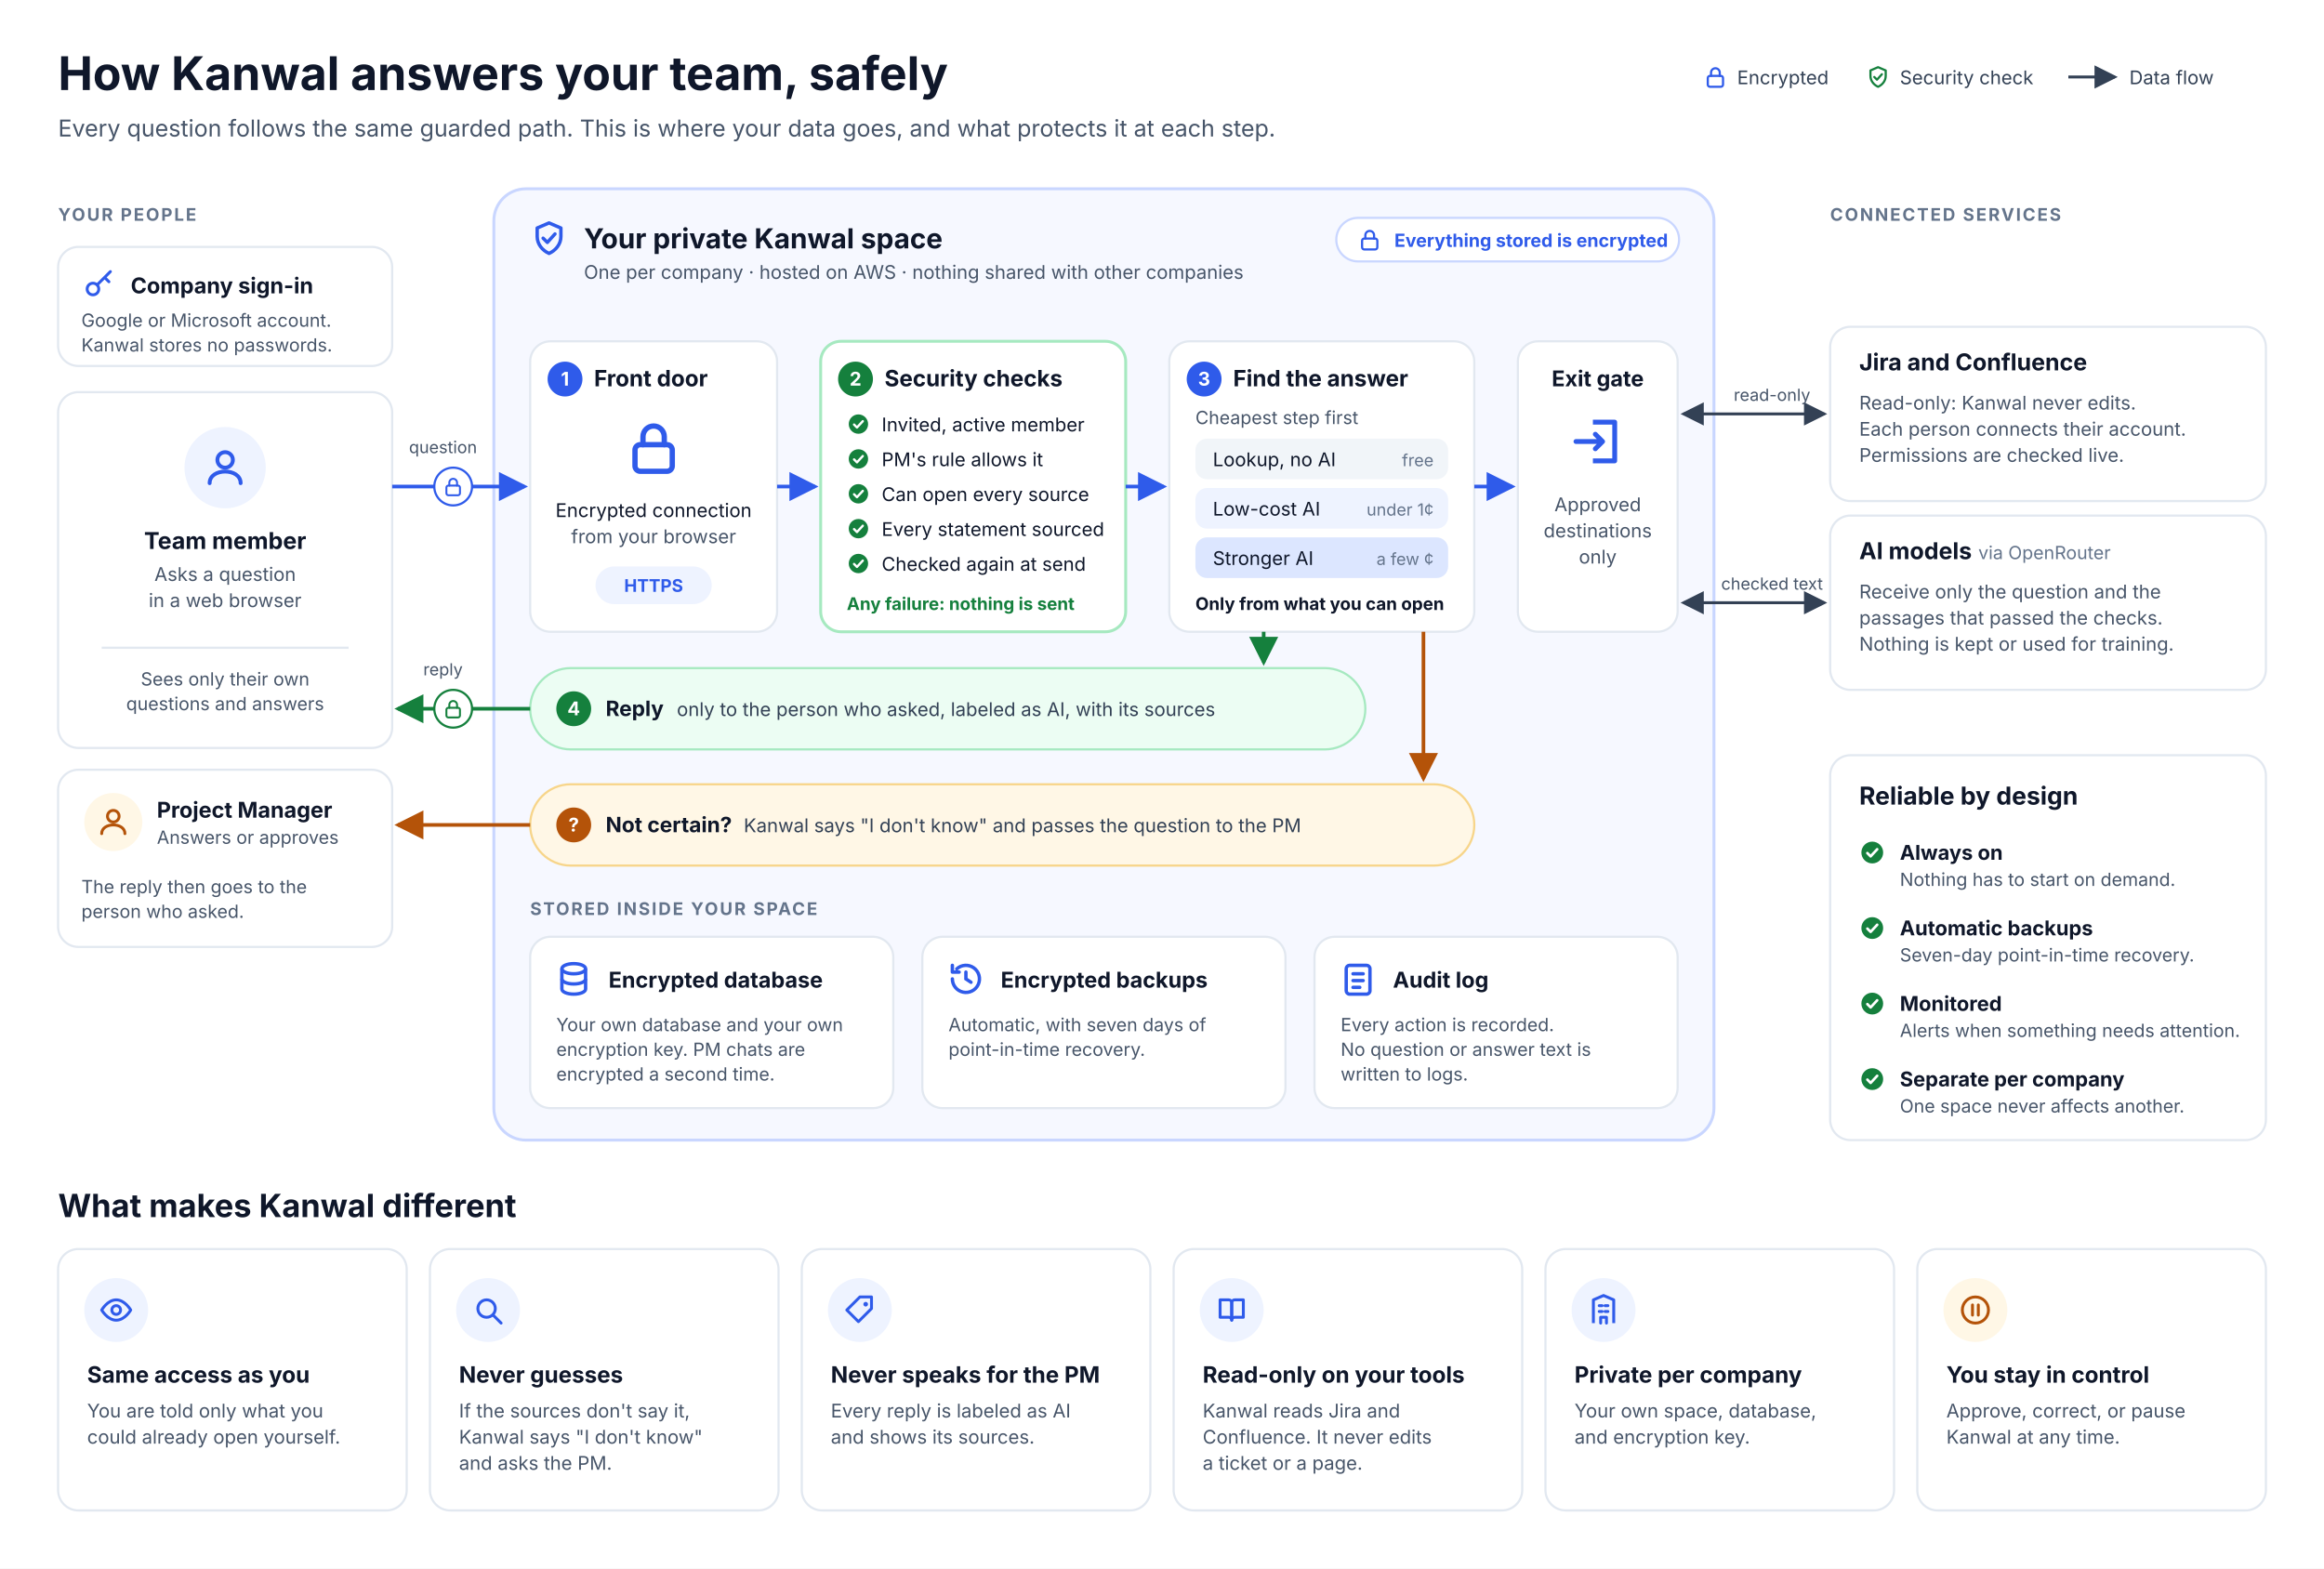
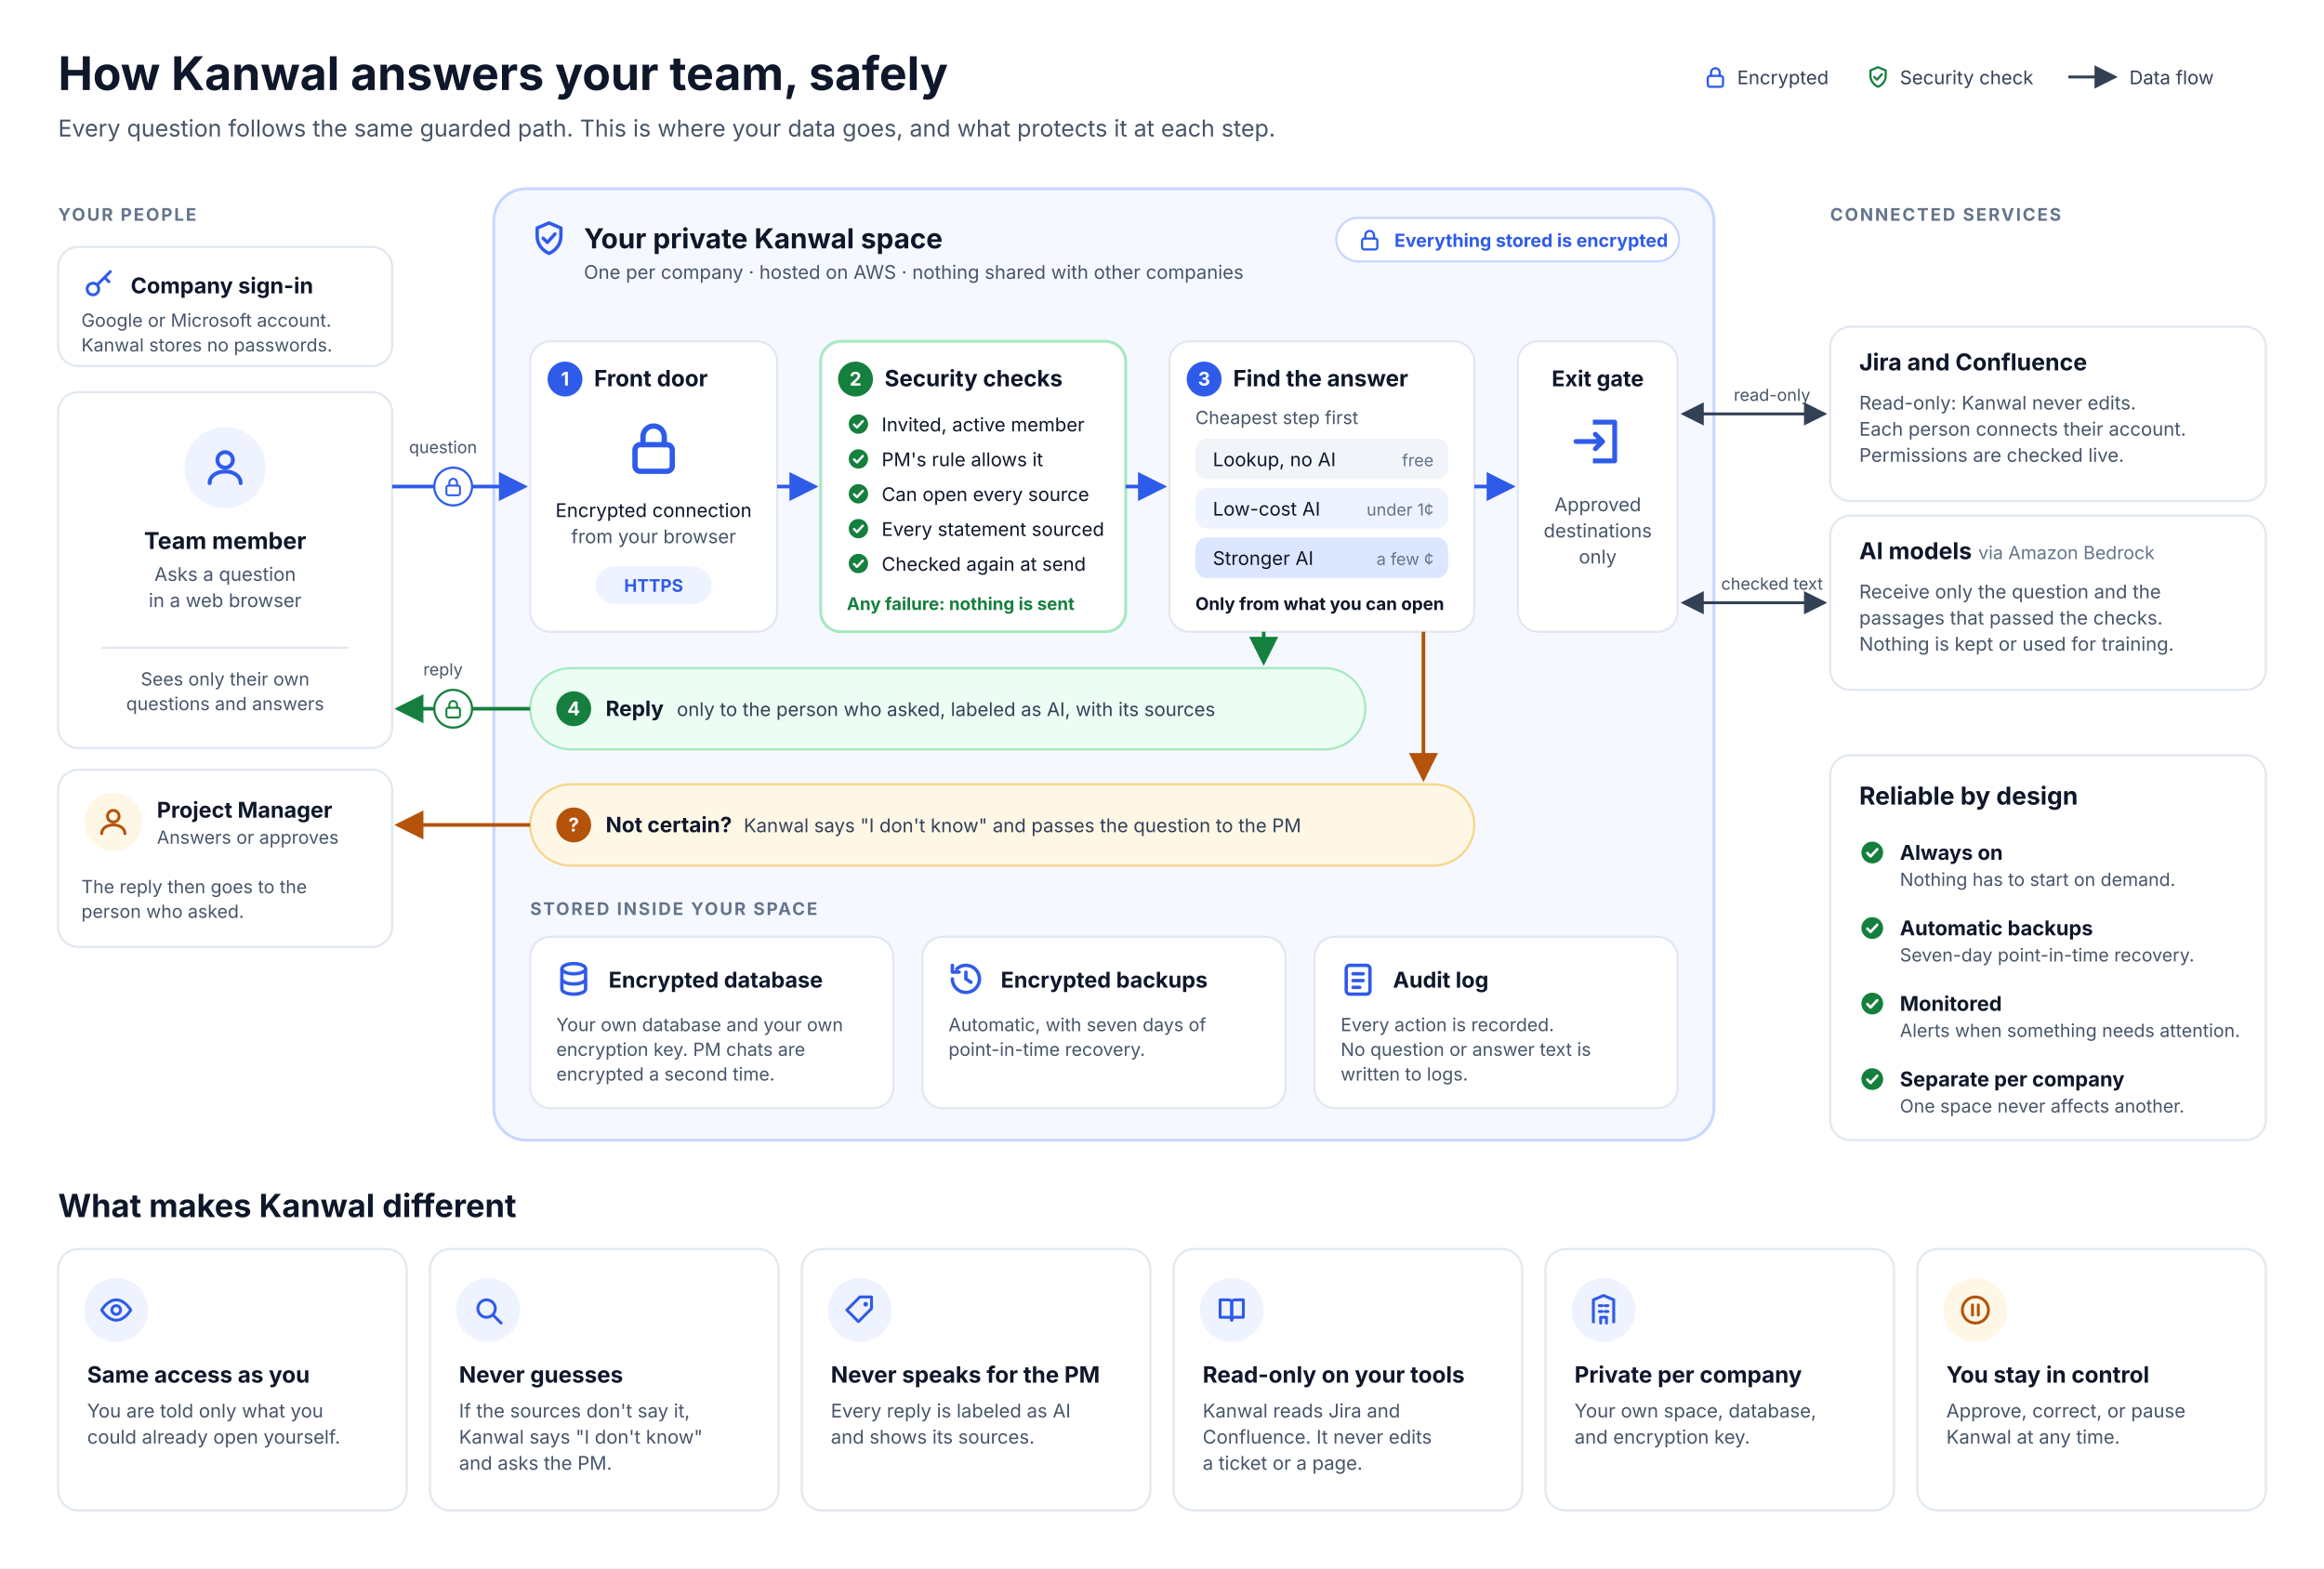
<svg xmlns="http://www.w3.org/2000/svg" viewBox="0 0 1600 1080" width="1600" height="1080" role="img" aria-label="How Kanwal answers a team member's question: an encrypted connection from the browser, five security checks, an answer found only in sources the person can open, and a reply to that person only. Data stays in a private, encrypted space per company. Jira and Confluence are read-only, and the AI receives only the question and approved passages." font-family="Inter, 'Segoe UI', Helvetica, Arial, sans-serif">
  <defs>
    <marker id="arrow-ink" markerWidth="10" markerHeight="10" refX="8" refY="5" orient="auto-start-reverse">
      <path d="M1 1 L9 5 L1 9 Z" fill="#334155" />
    </marker>
    <marker id="arrow-blue" markerWidth="10" markerHeight="10" refX="8" refY="5" orient="auto-start-reverse">
      <path d="M1 1 L9 5 L1 9 Z" fill="#2F5BEA" />
    </marker>
    <marker id="arrow-green" markerWidth="10" markerHeight="10" refX="8" refY="5" orient="auto-start-reverse">
      <path d="M1 1 L9 5 L1 9 Z" fill="#15803D" />
    </marker>
    <marker id="arrow-amber" markerWidth="10" markerHeight="10" refX="8" refY="5" orient="auto-start-reverse">
      <path d="M1 1 L9 5 L1 9 Z" fill="#B45309" />
    </marker>
    <symbol id="i-lock" viewBox="0 0 24 24">
      <rect x="5" y="11" width="14" height="10" rx="2" fill="none" stroke="currentColor" stroke-width="2" />
      <path d="M8 11V8a4 4 0 0 1 8 0v3" fill="none" stroke="currentColor" stroke-width="2" stroke-linecap="round" />
    </symbol>
    <symbol id="i-shield" viewBox="0 0 24 24">
      <path d="M12 3l7 3v5c0 4.5-3 8.2-7 10-4-1.8-7-5.5-7-10V6l7-3z" fill="none" stroke="currentColor" stroke-width="2" stroke-linejoin="round" />
      <polyline points="8.5,12 11,14.5 15.5,9.5" fill="none" stroke="currentColor" stroke-width="2" stroke-linecap="round" stroke-linejoin="round" />
    </symbol>
    <symbol id="i-check" viewBox="0 0 24 24">
      <circle cx="12" cy="12" r="10" fill="currentColor" />
      <polyline points="7.5,12.5 10.5,15.5 16.5,9" fill="none" stroke="#FFFFFF" stroke-width="2.4" stroke-linecap="round" stroke-linejoin="round" />
    </symbol>
    <symbol id="i-user" viewBox="0 0 24 24">
      <circle cx="12" cy="8" r="4" fill="none" stroke="currentColor" stroke-width="2" />
      <path d="M4 20c0-4 4-6 8-6s8 2 8 6" fill="none" stroke="currentColor" stroke-width="2" stroke-linecap="round" />
    </symbol>
    <symbol id="i-key" viewBox="0 0 24 24">
      <circle cx="8" cy="15" r="4" fill="none" stroke="currentColor" stroke-width="2" />
      <path d="M11 12l9-9M16 7l3 3" fill="none" stroke="currentColor" stroke-width="2" stroke-linecap="round" />
    </symbol>
    <symbol id="i-db" viewBox="0 0 24 24">
      <ellipse cx="12" cy="6" rx="7" ry="3" fill="none" stroke="currentColor" stroke-width="2" />
      <path d="M5 6v12c0 1.7 3.1 3 7 3s7-1.3 7-3V6" fill="none" stroke="currentColor" stroke-width="2" />
      <path d="M5 12c0 1.7 3.1 3 7 3s7-1.3 7-3" fill="none" stroke="currentColor" stroke-width="2" />
    </symbol>
    <symbol id="i-gate" viewBox="0 0 24 24">
      <path d="M10 4h9v16h-9" fill="none" stroke="currentColor" stroke-width="2" stroke-linejoin="round" />
      <path d="M3 12h11M11 9l3 3-3 3" fill="none" stroke="currentColor" stroke-width="2" stroke-linecap="round" stroke-linejoin="round" />
    </symbol>
    <symbol id="i-backup" viewBox="0 0 24 24">
      <path d="M4 12a8 8 0 1 0 2.6-5.9" fill="none" stroke="currentColor" stroke-width="2" stroke-linecap="round" />
      <path d="M4 4v4h4" fill="none" stroke="currentColor" stroke-width="2" stroke-linecap="round" stroke-linejoin="round" />
      <path d="M12 8v4l3 2" fill="none" stroke="currentColor" stroke-width="2" stroke-linecap="round" />
    </symbol>
    <symbol id="i-log" viewBox="0 0 24 24">
      <rect x="5" y="4" width="14" height="17" rx="2" fill="none" stroke="currentColor" stroke-width="2" />
      <path d="M9 9h6M9 13h6M9 17h4" fill="none" stroke="currentColor" stroke-width="2" stroke-linecap="round" />
    </symbol>
    <symbol id="i-eye" viewBox="0 0 24 24">
      <path d="M2 12s4-7 10-7 10 7 10 7-4 7-10 7S2 12 2 12z" fill="none" stroke="currentColor" stroke-width="2" stroke-linejoin="round" />
      <circle cx="12" cy="12" r="3" fill="none" stroke="currentColor" stroke-width="2" />
    </symbol>
    <symbol id="i-search" viewBox="0 0 24 24">
      <circle cx="11" cy="11" r="6" fill="none" stroke="currentColor" stroke-width="2" />
      <path d="M16 16l5 5" fill="none" stroke="currentColor" stroke-width="2" stroke-linecap="round" />
    </symbol>
    <symbol id="i-tag" viewBox="0 0 24 24">
      <path d="M3 12l9-9h8v8l-9 9z" fill="none" stroke="currentColor" stroke-width="2" stroke-linejoin="round" />
      <circle cx="16" cy="8" r="1.6" fill="currentColor" />
    </symbol>
    <symbol id="i-book" viewBox="0 0 24 24">
      <path d="M4 5h6a2 2 0 0 1 2 2v12a2 2 0 0 0-2-2H4z" fill="none" stroke="currentColor" stroke-width="2" stroke-linejoin="round" />
      <path d="M20 5h-6a2 2 0 0 0-2 2v12a2 2 0 0 1 2-2h6z" fill="none" stroke="currentColor" stroke-width="2" stroke-linejoin="round" />
    </symbol>
    <symbol id="i-building" viewBox="0 0 24 24">
      <path d="M5 21V5l7-3 7 3v16" fill="none" stroke="currentColor" stroke-width="2" stroke-linejoin="round" />
      <path d="M9 9h2M13 9h2M9 13h2M13 13h2M10 21v-4h4v4" fill="none" stroke="currentColor" stroke-width="2" stroke-linecap="round" stroke-linejoin="round" />
    </symbol>
    <symbol id="i-pause" viewBox="0 0 24 24">
      <circle cx="12" cy="12" r="9" fill="none" stroke="currentColor" stroke-width="2" />
      <path d="M10 8.5v7M14 8.5v7" fill="none" stroke="currentColor" stroke-width="2" stroke-linecap="round" />
    </symbol>
  </defs>
  <rect x="0" y="0" width="1600" height="1080" fill="#FFFFFF" />
  <text x="40" y="62" font-size="32" font-weight="700" fill="#0F172A">How Kanwal answers your team, safely</text>
  <text x="40" y="94" font-size="16" fill="#475569">Every question follows the same guarded path. This is where your data goes, and what protects it at each step.</text>
  <g font-size="13" fill="#334155">
    <use href="#i-lock" x="1172" y="44" width="18" height="18" color="#2F5BEA" />
    <text x="1196" y="58">Encrypted</text>
    <use href="#i-shield" x="1284" y="44" width="18" height="18" color="#15803D" />
    <text x="1308" y="58">Security check</text>
    <line x1="1424" y1="53" x2="1456" y2="53" stroke="#334155" stroke-width="2" marker-end="url(#arrow-ink)" />
    <text x="1466" y="58">Data flow</text>
  </g>
  <text x="40" y="152" font-size="12" font-weight="700" letter-spacing="1.2" fill="#64748B">YOUR PEOPLE</text>
  <rect x="40" y="170" width="230" height="82" rx="14" fill="#FFFFFF" stroke="#E2E8F0" stroke-width="1.5" />
  <use href="#i-key" x="56" y="184" width="24" height="24" color="#2F5BEA" />
  <text x="90" y="202" font-size="15" font-weight="700" fill="#0F172A">Company sign-in</text>
  <text x="56" y="225" font-size="12.5" fill="#475569">Google or Microsoft account.</text>
  <text x="56" y="242" font-size="12.5" fill="#475569">Kanwal stores no passwords.</text>
  <rect x="40" y="270" width="230" height="245" rx="14" fill="#FFFFFF" stroke="#E2E8F0" stroke-width="1.5" />
  <circle cx="155" cy="322" r="28" fill="#EEF3FF" />
  <use href="#i-user" x="139" y="306" width="32" height="32" color="#2F5BEA" />
  <text x="155" y="378" font-size="16" font-weight="700" fill="#0F172A" text-anchor="middle">Team member</text>
  <text x="155" y="400" font-size="13" fill="#475569" text-anchor="middle">Asks a question</text>
  <text x="155" y="418" font-size="13" fill="#475569" text-anchor="middle">in a web browser</text>
  <line x1="70" y1="446" x2="240" y2="446" stroke="#E2E8F0" stroke-width="1.5" />
  <text x="155" y="472" font-size="12.5" fill="#475569" text-anchor="middle">Sees only their own</text>
  <text x="155" y="489" font-size="12.5" fill="#475569" text-anchor="middle">questions and answers</text>
  <rect x="40" y="530" width="230" height="122" rx="14" fill="#FFFFFF" stroke="#E2E8F0" stroke-width="1.5" />
  <circle cx="78" cy="566" r="20" fill="#FFF7E6" />
  <use href="#i-user" x="66" y="554" width="24" height="24" color="#B45309" />
  <text x="108" y="563" font-size="15" font-weight="700" fill="#0F172A">Project Manager</text>
  <text x="108" y="581" font-size="12.5" fill="#475569">Answers or approves</text>
  <text x="56" y="615" font-size="12.5" fill="#475569">The reply then goes to the</text>
  <text x="56" y="632" font-size="12.5" fill="#475569">person who asked.</text>
  <rect x="340" y="130" width="840" height="655" rx="22" fill="#F6F8FF" stroke="#C9D6FF" stroke-width="2" />
  <use href="#i-shield" x="364" y="150" width="28" height="28" color="#2F5BEA" />
  <text x="402" y="171" font-size="19" font-weight="700" fill="#0F172A">Your private Kanwal space</text>
  <text x="402" y="192" font-size="13" fill="#475569">One per company · hosted on AWS · nothing shared with other companies</text>
  <rect x="920" y="150" width="236" height="30" rx="15" fill="#FFFFFF" stroke="#C9D6FF" stroke-width="1.5" />
  <use href="#i-lock" x="934" y="156" width="18" height="18" color="#2F5BEA" />
  <text x="960" y="170" font-size="12.5" font-weight="700" fill="#2F5BEA">Everything stored is encrypted</text>
  <rect x="365" y="235" width="170" height="200" rx="14" fill="#FFFFFF" stroke="#E2E8F0" stroke-width="1.5" />
  <circle cx="389" cy="261" r="12" fill="#2F5BEA" />
  <text x="389" y="265.5" font-size="13" font-weight="700" fill="#FFFFFF" text-anchor="middle">1</text>
  <text x="409" y="266" font-size="15.5" font-weight="700" fill="#0F172A">Front door</text>
  <use href="#i-lock" x="428" y="286" width="44" height="44" color="#2F5BEA" />
  <text x="450" y="356" font-size="13" fill="#0F172A" text-anchor="middle">Encrypted connection</text>
  <text x="450" y="374" font-size="13" fill="#475569" text-anchor="middle">from your browser</text>
  <rect x="410" y="390" width="80" height="26" rx="13" fill="#EEF3FF" />
  <text x="450" y="407.5" font-size="12" font-weight="700" fill="#2F5BEA" text-anchor="middle">HTTPS</text>
  <rect x="565" y="235" width="210" height="200" rx="14" fill="#FFFFFF" stroke="#A6E9C0" stroke-width="2" />
  <circle cx="589" cy="261" r="12" fill="#15803D" />
  <text x="589" y="265.5" font-size="13" font-weight="700" fill="#FFFFFF" text-anchor="middle">2</text>
  <text x="609" y="266" font-size="15.5" font-weight="700" fill="#0F172A">Security checks</text>
  <g font-size="13" fill="#0F172A">
    <use href="#i-check" x="583" y="284" width="16" height="16" color="#15803D" />
    <text x="607" y="297">Invited, active member</text>
    <use href="#i-check" x="583" y="308" width="16" height="16" color="#15803D" />
    <text x="607" y="321">PM's rule allows it</text>
    <use href="#i-check" x="583" y="332" width="16" height="16" color="#15803D" />
    <text x="607" y="345">Can open every source</text>
    <use href="#i-check" x="583" y="356" width="16" height="16" color="#15803D" />
    <text x="607" y="369">Every statement sourced</text>
    <use href="#i-check" x="583" y="380" width="16" height="16" color="#15803D" />
    <text x="607" y="393">Checked again at send</text>
  </g>
  <text x="583" y="420" font-size="12" font-weight="700" fill="#15803D">Any failure: nothing is sent</text>
  <rect x="805" y="235" width="210" height="200" rx="14" fill="#FFFFFF" stroke="#E2E8F0" stroke-width="1.5" />
  <circle cx="829" cy="261" r="12" fill="#2F5BEA" />
  <text x="829" y="265.5" font-size="13" font-weight="700" fill="#FFFFFF" text-anchor="middle">3</text>
  <text x="849" y="266" font-size="15.5" font-weight="700" fill="#0F172A">Find the answer</text>
  <text x="823" y="292" font-size="12.5" fill="#475569">Cheapest step first</text>
  <rect x="823" y="302" width="174" height="28" rx="8" fill="#F1F5F9" />
  <text x="835" y="321" font-size="13" fill="#0F172A">Lookup, no AI</text>
  <text x="987" y="321" font-size="11.5" fill="#64748B" text-anchor="end">free</text>
  <rect x="823" y="336" width="174" height="28" rx="8" fill="#EEF3FF" />
  <text x="835" y="355" font-size="13" fill="#0F172A">Low-cost AI</text>
  <text x="987" y="355" font-size="11.5" fill="#64748B" text-anchor="end">under 1¢</text>
  <rect x="823" y="370" width="174" height="28" rx="8" fill="#DCE6FF" />
  <text x="835" y="389" font-size="13" fill="#0F172A">Stronger AI</text>
  <text x="987" y="389" font-size="11.5" fill="#64748B" text-anchor="end">a few ¢</text>
  <text x="823" y="420" font-size="12" font-weight="700" fill="#0F172A">Only from what you can open</text>
  <rect x="1045" y="235" width="110" height="200" rx="14" fill="#FFFFFF" stroke="#E2E8F0" stroke-width="1.5" />
  <text x="1100" y="266" font-size="15" font-weight="700" fill="#0F172A" text-anchor="middle">Exit gate</text>
  <use href="#i-gate" x="1080" y="284" width="40" height="40" color="#2F5BEA" />
  <text x="1100" y="352" font-size="13" fill="#475569" text-anchor="middle">Approved</text>
  <text x="1100" y="370" font-size="13" fill="#475569" text-anchor="middle">destinations</text>
  <text x="1100" y="388" font-size="13" fill="#475569" text-anchor="middle">only</text>
  <line x1="270" y1="335" x2="361" y2="335" stroke="#2F5BEA" stroke-width="2.5" marker-end="url(#arrow-blue)" />
  <circle cx="312" cy="335" r="13" fill="#FFFFFF" stroke="#2F5BEA" stroke-width="1.5" />
  <use href="#i-lock" x="304" y="327" width="16" height="16" color="#2F5BEA" />
  <text x="305" y="312" font-size="11.5" fill="#475569" text-anchor="middle">question</text>
  <line x1="535" y1="335" x2="561" y2="335" stroke="#2F5BEA" stroke-width="2.5" marker-end="url(#arrow-blue)" />
  <line x1="775" y1="335" x2="801" y2="335" stroke="#2F5BEA" stroke-width="2.5" marker-end="url(#arrow-blue)" />
  <line x1="1015" y1="335" x2="1041" y2="335" stroke="#2F5BEA" stroke-width="2.5" marker-end="url(#arrow-blue)" />
  <rect x="365" y="460" width="575" height="56" rx="28" fill="#ECFDF3" stroke="#A6E9C0" stroke-width="1.5" />
  <circle cx="395" cy="488" r="12" fill="#15803D" />
  <text x="395" y="492.5" font-size="13" font-weight="700" fill="#FFFFFF" text-anchor="middle">4</text>
  <text x="417" y="493" font-size="14.5" font-weight="700" fill="#0F172A">Reply</text>
  <text x="466" y="493" font-size="13" fill="#334155">only to the person who asked, labeled as AI, with its sources</text>
  <line x1="870" y1="435" x2="870" y2="456" stroke="#15803D" stroke-width="2.5" marker-end="url(#arrow-green)" />
  <line x1="365" y1="488" x2="274" y2="488" stroke="#15803D" stroke-width="2.5" marker-end="url(#arrow-green)" />
  <circle cx="312" cy="488" r="13" fill="#FFFFFF" stroke="#15803D" stroke-width="1.5" />
  <use href="#i-lock" x="304" y="480" width="16" height="16" color="#15803D" />
  <text x="305" y="465" font-size="11.5" fill="#475569" text-anchor="middle">reply</text>
  <rect x="365" y="540" width="650" height="56" rx="28" fill="#FFF7E6" stroke="#F7D58A" stroke-width="1.5" />
  <circle cx="395" cy="568" r="12" fill="#B45309" />
  <text x="395" y="572.5" font-size="13" font-weight="700" fill="#FFFFFF" text-anchor="middle">?</text>
  <text x="417" y="573" font-size="14.5" font-weight="700" fill="#0F172A">Not certain?</text>
  <text x="512" y="573" font-size="13" fill="#334155">Kanwal says "I don't know" and passes the question to the PM</text>
  <line x1="980" y1="435" x2="980" y2="536" stroke="#B45309" stroke-width="2.5" marker-end="url(#arrow-amber)" />
  <line x1="365" y1="568" x2="274" y2="568" stroke="#B45309" stroke-width="2.5" marker-end="url(#arrow-amber)" />
  <text x="365" y="630" font-size="12" font-weight="700" letter-spacing="1.2" fill="#64748B">STORED INSIDE YOUR SPACE</text>
  <rect x="365" y="645" width="250" height="118" rx="14" fill="#FFFFFF" stroke="#E2E8F0" stroke-width="1.5" />
  <use href="#i-db" x="381" y="660" width="28" height="28" color="#2F5BEA" />
  <text x="419" y="680" font-size="15" font-weight="700" fill="#0F172A">Encrypted database</text>
  <text x="383" y="710" font-size="12.5" fill="#475569">Your own database and your own</text>
  <text x="383" y="727" font-size="12.5" fill="#475569">encryption key. PM chats are</text>
  <text x="383" y="744" font-size="12.5" fill="#475569">encrypted a second time.</text>
  <rect x="635" y="645" width="250" height="118" rx="14" fill="#FFFFFF" stroke="#E2E8F0" stroke-width="1.5" />
  <use href="#i-backup" x="651" y="660" width="28" height="28" color="#2F5BEA" />
  <text x="689" y="680" font-size="15" font-weight="700" fill="#0F172A">Encrypted backups</text>
  <text x="653" y="710" font-size="12.5" fill="#475569">Automatic, with seven days of</text>
  <text x="653" y="727" font-size="12.5" fill="#475569">point-in-time recovery.</text>
  <rect x="905" y="645" width="250" height="118" rx="14" fill="#FFFFFF" stroke="#E2E8F0" stroke-width="1.5" />
  <use href="#i-log" x="921" y="660" width="28" height="28" color="#2F5BEA" />
  <text x="959" y="680" font-size="15" font-weight="700" fill="#0F172A">Audit log</text>
  <text x="923" y="710" font-size="12.5" fill="#475569">Every action is recorded.</text>
  <text x="923" y="727" font-size="12.5" fill="#475569">No question or answer text is</text>
  <text x="923" y="744" font-size="12.5" fill="#475569">written to logs.</text>
  <text x="1260" y="152" font-size="12" font-weight="700" letter-spacing="1.2" fill="#64748B">CONNECTED SERVICES</text>
  <rect x="1260" y="225" width="300" height="120" rx="14" fill="#FFFFFF" stroke="#E2E8F0" stroke-width="1.5" />
  <text x="1280" y="255" font-size="16" font-weight="700" fill="#0F172A">Jira and Confluence</text>
  <text x="1280" y="282" font-size="13" fill="#475569">Read-only: Kanwal never edits.</text>
  <text x="1280" y="300" font-size="13" fill="#475569">Each person connects their account.</text>
  <text x="1280" y="318" font-size="13" fill="#475569">Permissions are checked live.</text>
  <rect x="1260" y="355" width="300" height="120" rx="14" fill="#FFFFFF" stroke="#E2E8F0" stroke-width="1.5" />
  <text x="1280" y="385" font-size="16" font-weight="700" fill="#0F172A">AI models</text>
-   <text x="1362" y="385" font-size="12.5" fill="#64748B">via OpenRouter</text>
+   <text x="1362" y="385" font-size="12.5" fill="#64748B">via Amazon Bedrock</text>
  <text x="1280" y="412" font-size="13" fill="#475569">Receive only the question and the</text>
  <text x="1280" y="430" font-size="13" fill="#475569">passages that passed the checks.</text>
  <text x="1280" y="448" font-size="13" fill="#475569">Nothing is kept or used for training.</text>
  <line x1="1159" y1="285" x2="1256" y2="285" stroke="#334155" stroke-width="2" marker-start="url(#arrow-ink)" marker-end="url(#arrow-ink)" />
  <text x="1220" y="276" font-size="11.5" fill="#475569" text-anchor="middle">read-only</text>
  <line x1="1159" y1="415" x2="1256" y2="415" stroke="#334155" stroke-width="2" marker-start="url(#arrow-ink)" marker-end="url(#arrow-ink)" />
  <text x="1220" y="406" font-size="11.5" fill="#475569" text-anchor="middle">checked text</text>
  <rect x="1260" y="520" width="300" height="265" rx="14" fill="#FFFFFF" stroke="#E2E8F0" stroke-width="1.5" />
  <text x="1280" y="554" font-size="17" font-weight="700" fill="#0F172A">Reliable by design</text>
  <g>
    <use href="#i-check" x="1280" y="578" width="18" height="18" color="#15803D" />
    <text x="1308" y="592" font-size="14" font-weight="700" fill="#0F172A">Always on</text>
    <text x="1308" y="610" font-size="12.5" fill="#475569">Nothing has to start on demand.</text>
    <use href="#i-check" x="1280" y="630" width="18" height="18" color="#15803D" />
    <text x="1308" y="644" font-size="14" font-weight="700" fill="#0F172A">Automatic backups</text>
    <text x="1308" y="662" font-size="12.5" fill="#475569">Seven-day point-in-time recovery.</text>
    <use href="#i-check" x="1280" y="682" width="18" height="18" color="#15803D" />
    <text x="1308" y="696" font-size="14" font-weight="700" fill="#0F172A">Monitored</text>
    <text x="1308" y="714" font-size="12.5" fill="#475569">Alerts when something needs attention.</text>
    <use href="#i-check" x="1280" y="734" width="18" height="18" color="#15803D" />
    <text x="1308" y="748" font-size="14" font-weight="700" fill="#0F172A">Separate per company</text>
    <text x="1308" y="766" font-size="12.5" fill="#475569">One space never affects another.</text>
  </g>
  <text x="40" y="838" font-size="22" font-weight="700" fill="#0F172A">What makes Kanwal different</text>
  <g>
    <rect x="40" y="860" width="240" height="180" rx="14" fill="#FFFFFF" stroke="#E2E8F0" stroke-width="1.5" />
    <circle cx="80" cy="902" r="22" fill="#EEF3FF" />
    <use href="#i-eye" x="68" y="890" width="24" height="24" color="#2F5BEA" />
    <text x="60" y="952" font-size="15.5" font-weight="700" fill="#0F172A">Same access as you</text>
    <text x="60" y="976" font-size="13" fill="#475569">You are told only what you</text>
    <text x="60" y="994" font-size="13" fill="#475569">could already open yourself.</text>
    <rect x="296" y="860" width="240" height="180" rx="14" fill="#FFFFFF" stroke="#E2E8F0" stroke-width="1.5" />
    <circle cx="336" cy="902" r="22" fill="#EEF3FF" />
    <use href="#i-search" x="324" y="890" width="24" height="24" color="#2F5BEA" />
    <text x="316" y="952" font-size="15.5" font-weight="700" fill="#0F172A">Never guesses</text>
    <text x="316" y="976" font-size="13" fill="#475569">If the sources don't say it,</text>
    <text x="316" y="994" font-size="13" fill="#475569">Kanwal says "I don't know"</text>
    <text x="316" y="1012" font-size="13" fill="#475569">and asks the PM.</text>
    <rect x="552" y="860" width="240" height="180" rx="14" fill="#FFFFFF" stroke="#E2E8F0" stroke-width="1.5" />
    <circle cx="592" cy="902" r="22" fill="#EEF3FF" />
    <use href="#i-tag" x="580" y="890" width="24" height="24" color="#2F5BEA" />
    <text x="572" y="952" font-size="15.5" font-weight="700" fill="#0F172A">Never speaks for the PM</text>
    <text x="572" y="976" font-size="13" fill="#475569">Every reply is labeled as AI</text>
    <text x="572" y="994" font-size="13" fill="#475569">and shows its sources.</text>
    <rect x="808" y="860" width="240" height="180" rx="14" fill="#FFFFFF" stroke="#E2E8F0" stroke-width="1.5" />
    <circle cx="848" cy="902" r="22" fill="#EEF3FF" />
    <use href="#i-book" x="836" y="890" width="24" height="24" color="#2F5BEA" />
    <text x="828" y="952" font-size="15.5" font-weight="700" fill="#0F172A">Read-only on your tools</text>
    <text x="828" y="976" font-size="13" fill="#475569">Kanwal reads Jira and</text>
    <text x="828" y="994" font-size="13" fill="#475569">Confluence. It never edits</text>
    <text x="828" y="1012" font-size="13" fill="#475569">a ticket or a page.</text>
    <rect x="1064" y="860" width="240" height="180" rx="14" fill="#FFFFFF" stroke="#E2E8F0" stroke-width="1.5" />
    <circle cx="1104" cy="902" r="22" fill="#EEF3FF" />
    <use href="#i-building" x="1092" y="890" width="24" height="24" color="#2F5BEA" />
    <text x="1084" y="952" font-size="15.5" font-weight="700" fill="#0F172A">Private per company</text>
    <text x="1084" y="976" font-size="13" fill="#475569">Your own space, database,</text>
    <text x="1084" y="994" font-size="13" fill="#475569">and encryption key.</text>
    <rect x="1320" y="860" width="240" height="180" rx="14" fill="#FFFFFF" stroke="#E2E8F0" stroke-width="1.5" />
    <circle cx="1360" cy="902" r="22" fill="#FFF7E6" />
    <use href="#i-pause" x="1348" y="890" width="24" height="24" color="#B45309" />
    <text x="1340" y="952" font-size="15.5" font-weight="700" fill="#0F172A">You stay in control</text>
    <text x="1340" y="976" font-size="13" fill="#475569">Approve, correct, or pause</text>
    <text x="1340" y="994" font-size="13" fill="#475569">Kanwal at any time.</text>
  </g>
</svg>
